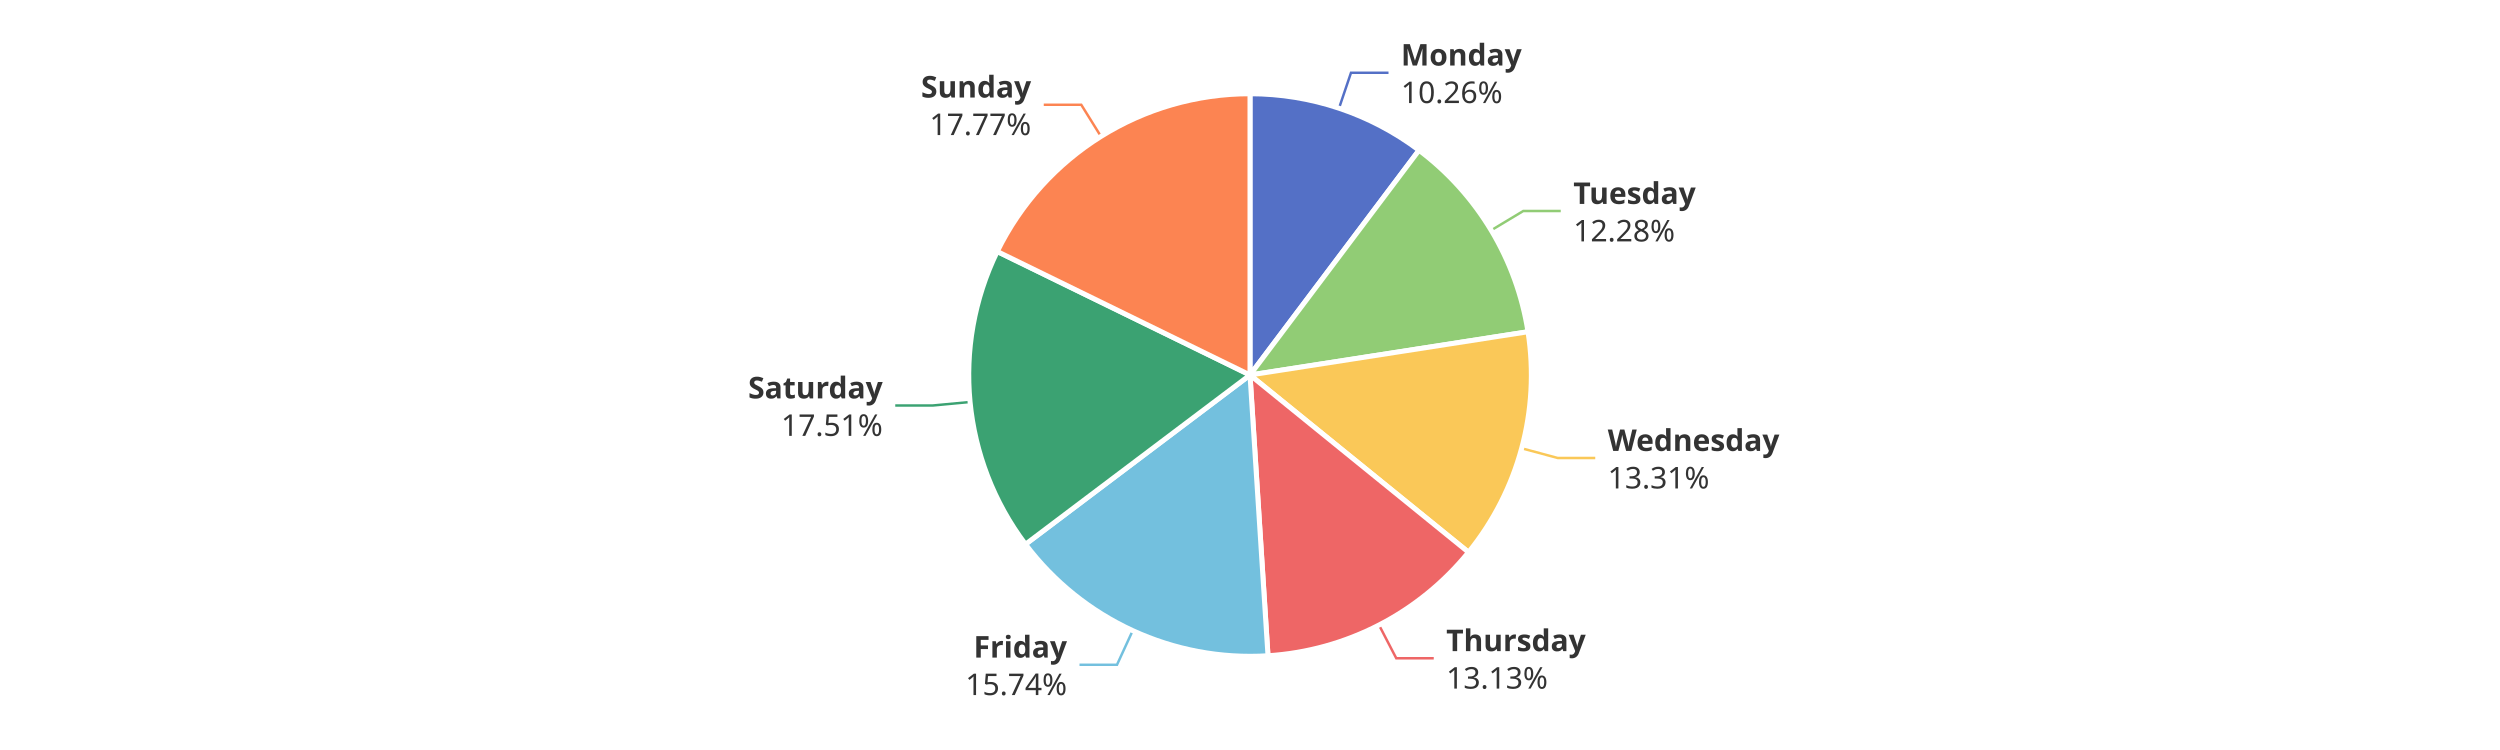
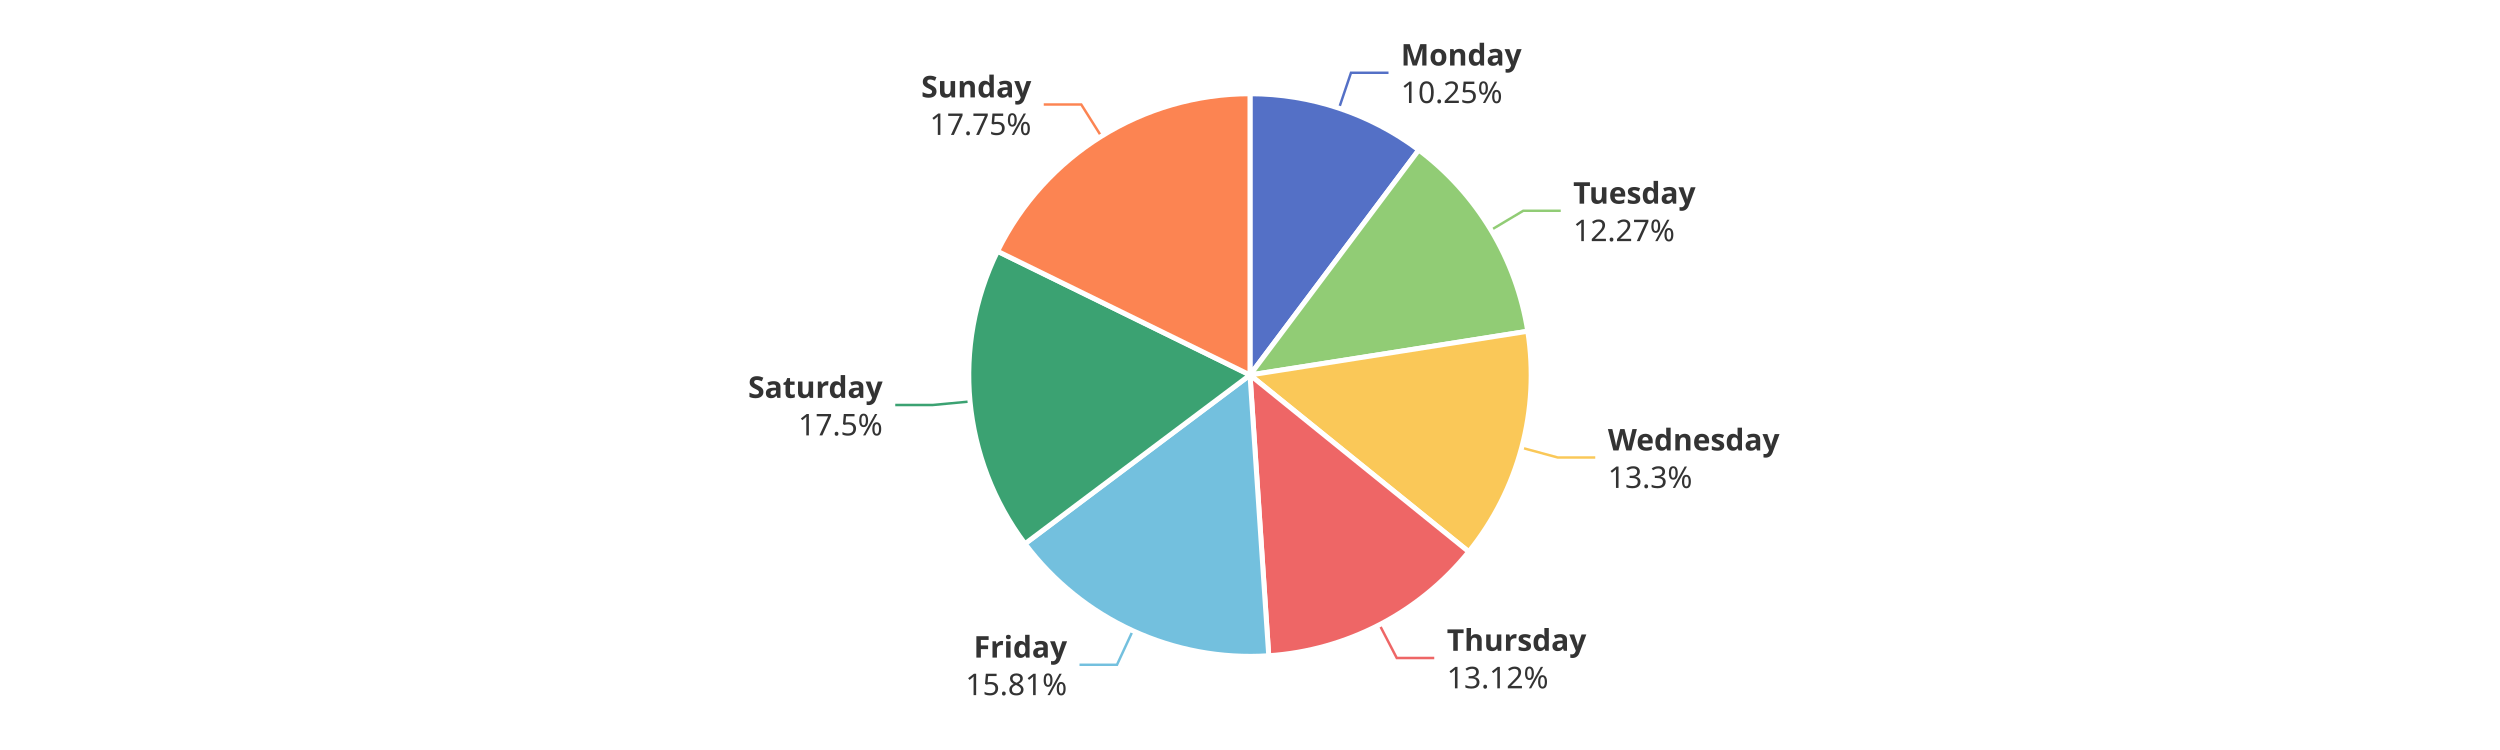
<svg xmlns="http://www.w3.org/2000/svg" width="1000" height="300" version="1.1" baseProfile="full" viewBox="0 0 1000 300">
  <rect width="1000" height="300" x="0" y="0" id="0" fill="#ffffff" />
  <polyline points="535.6 43.3 540.4 29.1 555.4 29.1" fill="none" stroke="#5470c6" />
-   <polyline points="596.5 92.1 609.3 84.4 624.3 84.4" fill="none" stroke="#91cc75" />
-   <polyline points="608.6 179.3 623.1 183.2 638.1 183.2" fill="none" stroke="#fac858" />
-   <polyline points="551.6 250 558.5 263.3 573.5 263.3" fill="none" stroke="#ee6666" />
-   <polyline points="453.1 252.2 446.8 265.9 431.8 265.9" fill="none" stroke="#73c0de" />
-   <polyline points="388 160.8 373.1 162.2 358.1 162.2" fill="none" stroke="#3ba272" />
-   <polyline points="440.4 54.6 432.5 41.9 417.5 41.9" fill="none" stroke="#fc8452" />
-   <path d="M500 37.5A112.5 112.5 0 0 1 567.6 60.1L500 150Z" fill="#5470c6" stroke="#fff" stroke-width="2" stroke-linejoin="round" />
-   <path d="M567.6 60.1A112.5 112.5 0 0 1 611.2 132.7L500 150Z" fill="#91cc75" stroke="#fff" stroke-width="2" stroke-linejoin="round" />
-   <path d="M611.2 132.7A112.5 112.5 0 0 1 587.4 220.9L500 150Z" fill="#fac858" stroke="#fff" stroke-width="2" stroke-linejoin="round" />
-   <path d="M587.4 220.9A112.5 112.5 0 0 1 507.2 262.3L500 150Z" fill="#ee6666" stroke="#fff" stroke-width="2" stroke-linejoin="round" />
-   <path d="M507.2 262.3A112.5 112.5 0 0 1 410.2 217.7L500 150Z" fill="#73c0de" stroke="#fff" stroke-width="2" stroke-linejoin="round" />
-   <path d="M410.2 217.7A112.5 112.5 0 0 1 398.9 100.6L500 150Z" fill="#3ba272" stroke="#fff" stroke-width="2" stroke-linejoin="round" />
-   <path d="M398.9 100.6A112.5 112.5 0 0 1 500 37.5L500 150Z" fill="#fc8452" stroke="#fff" stroke-width="2" stroke-linejoin="round" />
-   <path d="M0 -15l42.8 0l0 30l-42.8 0Z" transform="translate(560.3888 29.0662)" fill="none" />
-   <text dominant-baseline="central" text-anchor="start" style="font-size:12px;font-family:sans-serif;font-weight:bold;" y="-7.5" transform="translate(560.3888 29.0662)" fill="#333" stroke="rgb(255,255,255)" stroke-width="2" paint-order="stroke" stroke-miterlimit="2">Monday</text>
-   <text dominant-baseline="central" text-anchor="start" style="font-size:12px;font-family:sans-serif;" y="7.5" transform="translate(560.3888 29.0662)" fill="#333" stroke="rgb(255,255,255)" stroke-width="2" paint-order="stroke" stroke-miterlimit="2">10.26%</text>
-   <path d="M0 -15l46.2 0l0 30l-46.2 0Z" transform="translate(629.3346 84.409)" fill="none" />
-   <text dominant-baseline="central" text-anchor="start" style="font-size:12px;font-family:sans-serif;font-weight:bold;" y="-7.5" transform="translate(629.3346 84.409)" fill="#333" stroke="rgb(255,255,255)" stroke-width="2" paint-order="stroke" stroke-miterlimit="2">Tuesday</text>
-   <text dominant-baseline="central" text-anchor="start" style="font-size:12px;font-family:sans-serif;" y="7.5" transform="translate(629.3346 84.409)" fill="#333" stroke="rgb(255,255,255)" stroke-width="2" paint-order="stroke" stroke-miterlimit="2">12.28%</text>
-   <path d="M0 -15l63.6 0l0 30l-63.6 0Z" transform="translate(643.0966 183.2186)" fill="none" />
-   <text dominant-baseline="central" text-anchor="start" style="font-size:12px;font-family:sans-serif;font-weight:bold;" y="-7.5" transform="translate(643.0966 183.2186)" fill="#333" stroke="rgb(255,255,255)" stroke-width="2" paint-order="stroke" stroke-miterlimit="2">Wednesday</text>
-   <text dominant-baseline="central" text-anchor="start" style="font-size:12px;font-family:sans-serif;" y="7.5" transform="translate(643.0966 183.2186)" fill="#333" stroke="rgb(255,255,255)" stroke-width="2" paint-order="stroke" stroke-miterlimit="2">13.31%</text>
-   <path d="M0 -15l50.2 0l0 30l-50.2 0Z" transform="translate(578.4897 263.2926)" fill="none" />
-   <text dominant-baseline="central" text-anchor="start" style="font-size:12px;font-family:sans-serif;font-weight:bold;" y="-7.5" transform="translate(578.4897 263.2926)" fill="#333" stroke="rgb(255,255,255)" stroke-width="2" paint-order="stroke" stroke-miterlimit="2">Thursday</text>
-   <text dominant-baseline="central" text-anchor="start" style="font-size:12px;font-family:sans-serif;" y="7.5" transform="translate(578.4897 263.2926)" fill="#333" stroke="rgb(255,255,255)" stroke-width="2" paint-order="stroke" stroke-miterlimit="2">13.13%</text>
-   <path d="M-40.9 -15l40.9 0l0 30l-40.9 0Z" transform="translate(426.8028 265.872)" fill="none" />
-   <text dominant-baseline="central" text-anchor="end" style="font-size:12px;font-family:sans-serif;font-weight:bold;" y="-7.5" transform="translate(426.8028 265.872)" fill="#333" stroke="rgb(255,255,255)" stroke-width="2" paint-order="stroke" stroke-miterlimit="2">Friday</text>
-   <text dominant-baseline="central" text-anchor="end" style="font-size:12px;font-family:sans-serif;" y="7.5" transform="translate(426.8028 265.872)" fill="#333" stroke="rgb(255,255,255)" stroke-width="2" paint-order="stroke" stroke-miterlimit="2">15.74%</text>
-   <path d="M-48.2 -15l48.2 0l0 30l-48.2 0Z" transform="translate(353.0849 162.1982)" fill="none" />
-   <text dominant-baseline="central" text-anchor="end" style="font-size:12px;font-family:sans-serif;font-weight:bold;" y="-7.5" transform="translate(353.0849 162.1982)" fill="#333" stroke="rgb(255,255,255)" stroke-width="2" paint-order="stroke" stroke-miterlimit="2">Saturday</text>
-   <text dominant-baseline="central" text-anchor="end" style="font-size:12px;font-family:sans-serif;" y="7.5" transform="translate(353.0849 162.1982)" fill="#333" stroke="rgb(255,255,255)" stroke-width="2" paint-order="stroke" stroke-miterlimit="2">17.51%</text>
-   <path d="M-40.9 -15l40.9 0l0 30l-40.9 0Z" transform="translate(412.4617 41.8574)" fill="none" />
-   <text dominant-baseline="central" text-anchor="end" style="font-size:12px;font-family:sans-serif;font-weight:bold;" y="-7.5" transform="translate(412.4617 41.8574)" fill="#333" stroke="rgb(255,255,255)" stroke-width="2" paint-order="stroke" stroke-miterlimit="2">Sunday</text>
-   <text dominant-baseline="central" text-anchor="end" style="font-size:12px;font-family:sans-serif;" y="7.5" transform="translate(412.4617 41.8574)" fill="#333" stroke="rgb(255,255,255)" stroke-width="2" paint-order="stroke" stroke-miterlimit="2">17.77%</text>
+   <polyline points="596.4 92 609.3 84.3 624.3 84.3" fill="none" stroke="#91cc75" />
+   <polyline points="608.7 179.1 623.1 183 638.1 183" fill="none" stroke="#fac858" />
+   <polyline points="551.8 249.9 558.7 263.2 573.7 263.2" fill="none" stroke="#ee6666" />
+   <polyline points="453.1 252.3 446.8 265.9 431.8 265.9" fill="none" stroke="#73c0de" />
+   <polyline points="388 160.6 373.1 162 358.1 162" fill="none" stroke="#3ba272" />
+   <polyline points="440.5 54.5 432.5 41.8 417.5 41.8" fill="none" stroke="#fc8452" />
+   <path d="M500 37.5A112.5 112.5 0 0 1 567.5 60L500 150Z" fill="#5470c6" stroke="#fff" stroke-width="2" stroke-linejoin="round" />
+   <path d="M567.5 60A112.5 112.5 0 0 1 611.1 132.5L500 150Z" fill="#91cc75" stroke="#fff" stroke-width="2" stroke-linejoin="round" />
+   <path d="M611.1 132.5A112.5 112.5 0 0 1 587.5 220.7L500 150Z" fill="#fac858" stroke="#fff" stroke-width="2" stroke-linejoin="round" />
+   <path d="M587.5 220.7A112.5 112.5 0 0 1 507.5 262.3L500 150Z" fill="#ee6666" stroke="#fff" stroke-width="2" stroke-linejoin="round" />
+   <path d="M507.5 262.3A112.5 112.5 0 0 1 410 217.5L500 150Z" fill="#73c0de" stroke="#fff" stroke-width="2" stroke-linejoin="round" />
+   <path d="M410 217.5A112.5 112.5 0 0 1 399 100.5L500 150Z" fill="#3ba272" stroke="#fff" stroke-width="2" stroke-linejoin="round" />
+   <path d="M399 100.5A112.5 112.5 0 0 1 500 37.5L500 150Z" fill="#fc8452" stroke="#fff" stroke-width="2" stroke-linejoin="round" />
+   <path d="M0 -15l42.8 0l0 30l-42.8 0Z" transform="translate(560.3508 29.0535)" fill="none" />
+   <text dominant-baseline="central" text-anchor="start" style="font-size:12px;font-family:sans-serif;font-weight:bold;" y="-7.5" transform="translate(560.3508 29.0535)" fill="#333" stroke="rgb(255,255,255)" stroke-width="2" paint-order="stroke" stroke-miterlimit="2">Monday</text>
+   <text dominant-baseline="central" text-anchor="start" style="font-size:12px;font-family:sans-serif;" y="7.5" transform="translate(560.3508 29.0535)" fill="#333" stroke="rgb(255,255,255)" stroke-width="2" paint-order="stroke" stroke-miterlimit="2">10.25%</text>
+   <path d="M0 -15l46.2 0l0 30l-46.2 0Z" transform="translate(629.2728 84.3059)" fill="none" />
+   <text dominant-baseline="central" text-anchor="start" style="font-size:12px;font-family:sans-serif;font-weight:bold;" y="-7.5" transform="translate(629.2728 84.3059)" fill="#333" stroke="rgb(255,255,255)" stroke-width="2" paint-order="stroke" stroke-miterlimit="2">Tuesday</text>
+   <text dominant-baseline="central" text-anchor="start" style="font-size:12px;font-family:sans-serif;" y="7.5" transform="translate(629.2728 84.3059)" fill="#333" stroke="rgb(255,255,255)" stroke-width="2" paint-order="stroke" stroke-miterlimit="2">12.27%</text>
+   <path d="M0 -15l63.6 0l0 30l-63.6 0Z" transform="translate(643.1486 183.0252)" fill="none" />
+   <text dominant-baseline="central" text-anchor="start" style="font-size:12px;font-family:sans-serif;font-weight:bold;" y="-7.5" transform="translate(643.1486 183.0252)" fill="#333" stroke="rgb(255,255,255)" stroke-width="2" paint-order="stroke" stroke-miterlimit="2">Wednesday</text>
+   <text dominant-baseline="central" text-anchor="start" style="font-size:12px;font-family:sans-serif;" y="7.5" transform="translate(643.1486 183.0252)" fill="#333" stroke="rgb(255,255,255)" stroke-width="2" paint-order="stroke" stroke-miterlimit="2">13.3%</text>
+   <path d="M0 -15l50.2 0l0 30l-50.2 0Z" transform="translate(578.7387 263.1637)" fill="none" />
+   <text dominant-baseline="central" text-anchor="start" style="font-size:12px;font-family:sans-serif;font-weight:bold;" y="-7.5" transform="translate(578.7387 263.1637)" fill="#333" stroke="rgb(255,255,255)" stroke-width="2" paint-order="stroke" stroke-miterlimit="2">Thursday</text>
+   <text dominant-baseline="central" text-anchor="start" style="font-size:12px;font-family:sans-serif;" y="7.5" transform="translate(578.7387 263.1637)" fill="#333" stroke="rgb(255,255,255)" stroke-width="2" paint-order="stroke" stroke-miterlimit="2">13.12%</text>
+   <path d="M-40.9 -15l40.9 0l0 30l-40.9 0Z" transform="translate(426.8392 265.8887)" fill="none" />
+   <text dominant-baseline="central" text-anchor="end" style="font-size:12px;font-family:sans-serif;font-weight:bold;" y="-7.5" transform="translate(426.8392 265.8887)" fill="#333" stroke="rgb(255,255,255)" stroke-width="2" paint-order="stroke" stroke-miterlimit="2">Friday</text>
+   <text dominant-baseline="central" text-anchor="end" style="font-size:12px;font-family:sans-serif;" y="7.5" transform="translate(426.8392 265.8887)" fill="#333" stroke="rgb(255,255,255)" stroke-width="2" paint-order="stroke" stroke-miterlimit="2">15.81%</text>
+   <path d="M-48.2 -15l48.2 0l0 30l-48.2 0Z" transform="translate(353.0658 161.9988)" fill="none" />
+   <text dominant-baseline="central" text-anchor="end" style="font-size:12px;font-family:sans-serif;font-weight:bold;" y="-7.5" transform="translate(353.0658 161.9988)" fill="#333" stroke="rgb(255,255,255)" stroke-width="2" paint-order="stroke" stroke-miterlimit="2">Saturday</text>
+   <text dominant-baseline="central" text-anchor="end" style="font-size:12px;font-family:sans-serif;" y="7.5" transform="translate(353.0658 161.9988)" fill="#333" stroke="rgb(255,255,255)" stroke-width="2" paint-order="stroke" stroke-miterlimit="2">17.5%</text>
+   <path d="M-40.9 -15l40.9 0l0 30l-40.9 0Z" transform="translate(412.5297 41.8149)" fill="none" />
+   <text dominant-baseline="central" text-anchor="end" style="font-size:12px;font-family:sans-serif;font-weight:bold;" y="-7.5" transform="translate(412.5297 41.8149)" fill="#333" stroke="rgb(255,255,255)" stroke-width="2" paint-order="stroke" stroke-miterlimit="2">Sunday</text>
+   <text dominant-baseline="central" text-anchor="end" style="font-size:12px;font-family:sans-serif;" y="7.5" transform="translate(412.5297 41.8149)" fill="#333" stroke="rgb(255,255,255)" stroke-width="2" paint-order="stroke" stroke-miterlimit="2">17.75%</text>
</svg>
